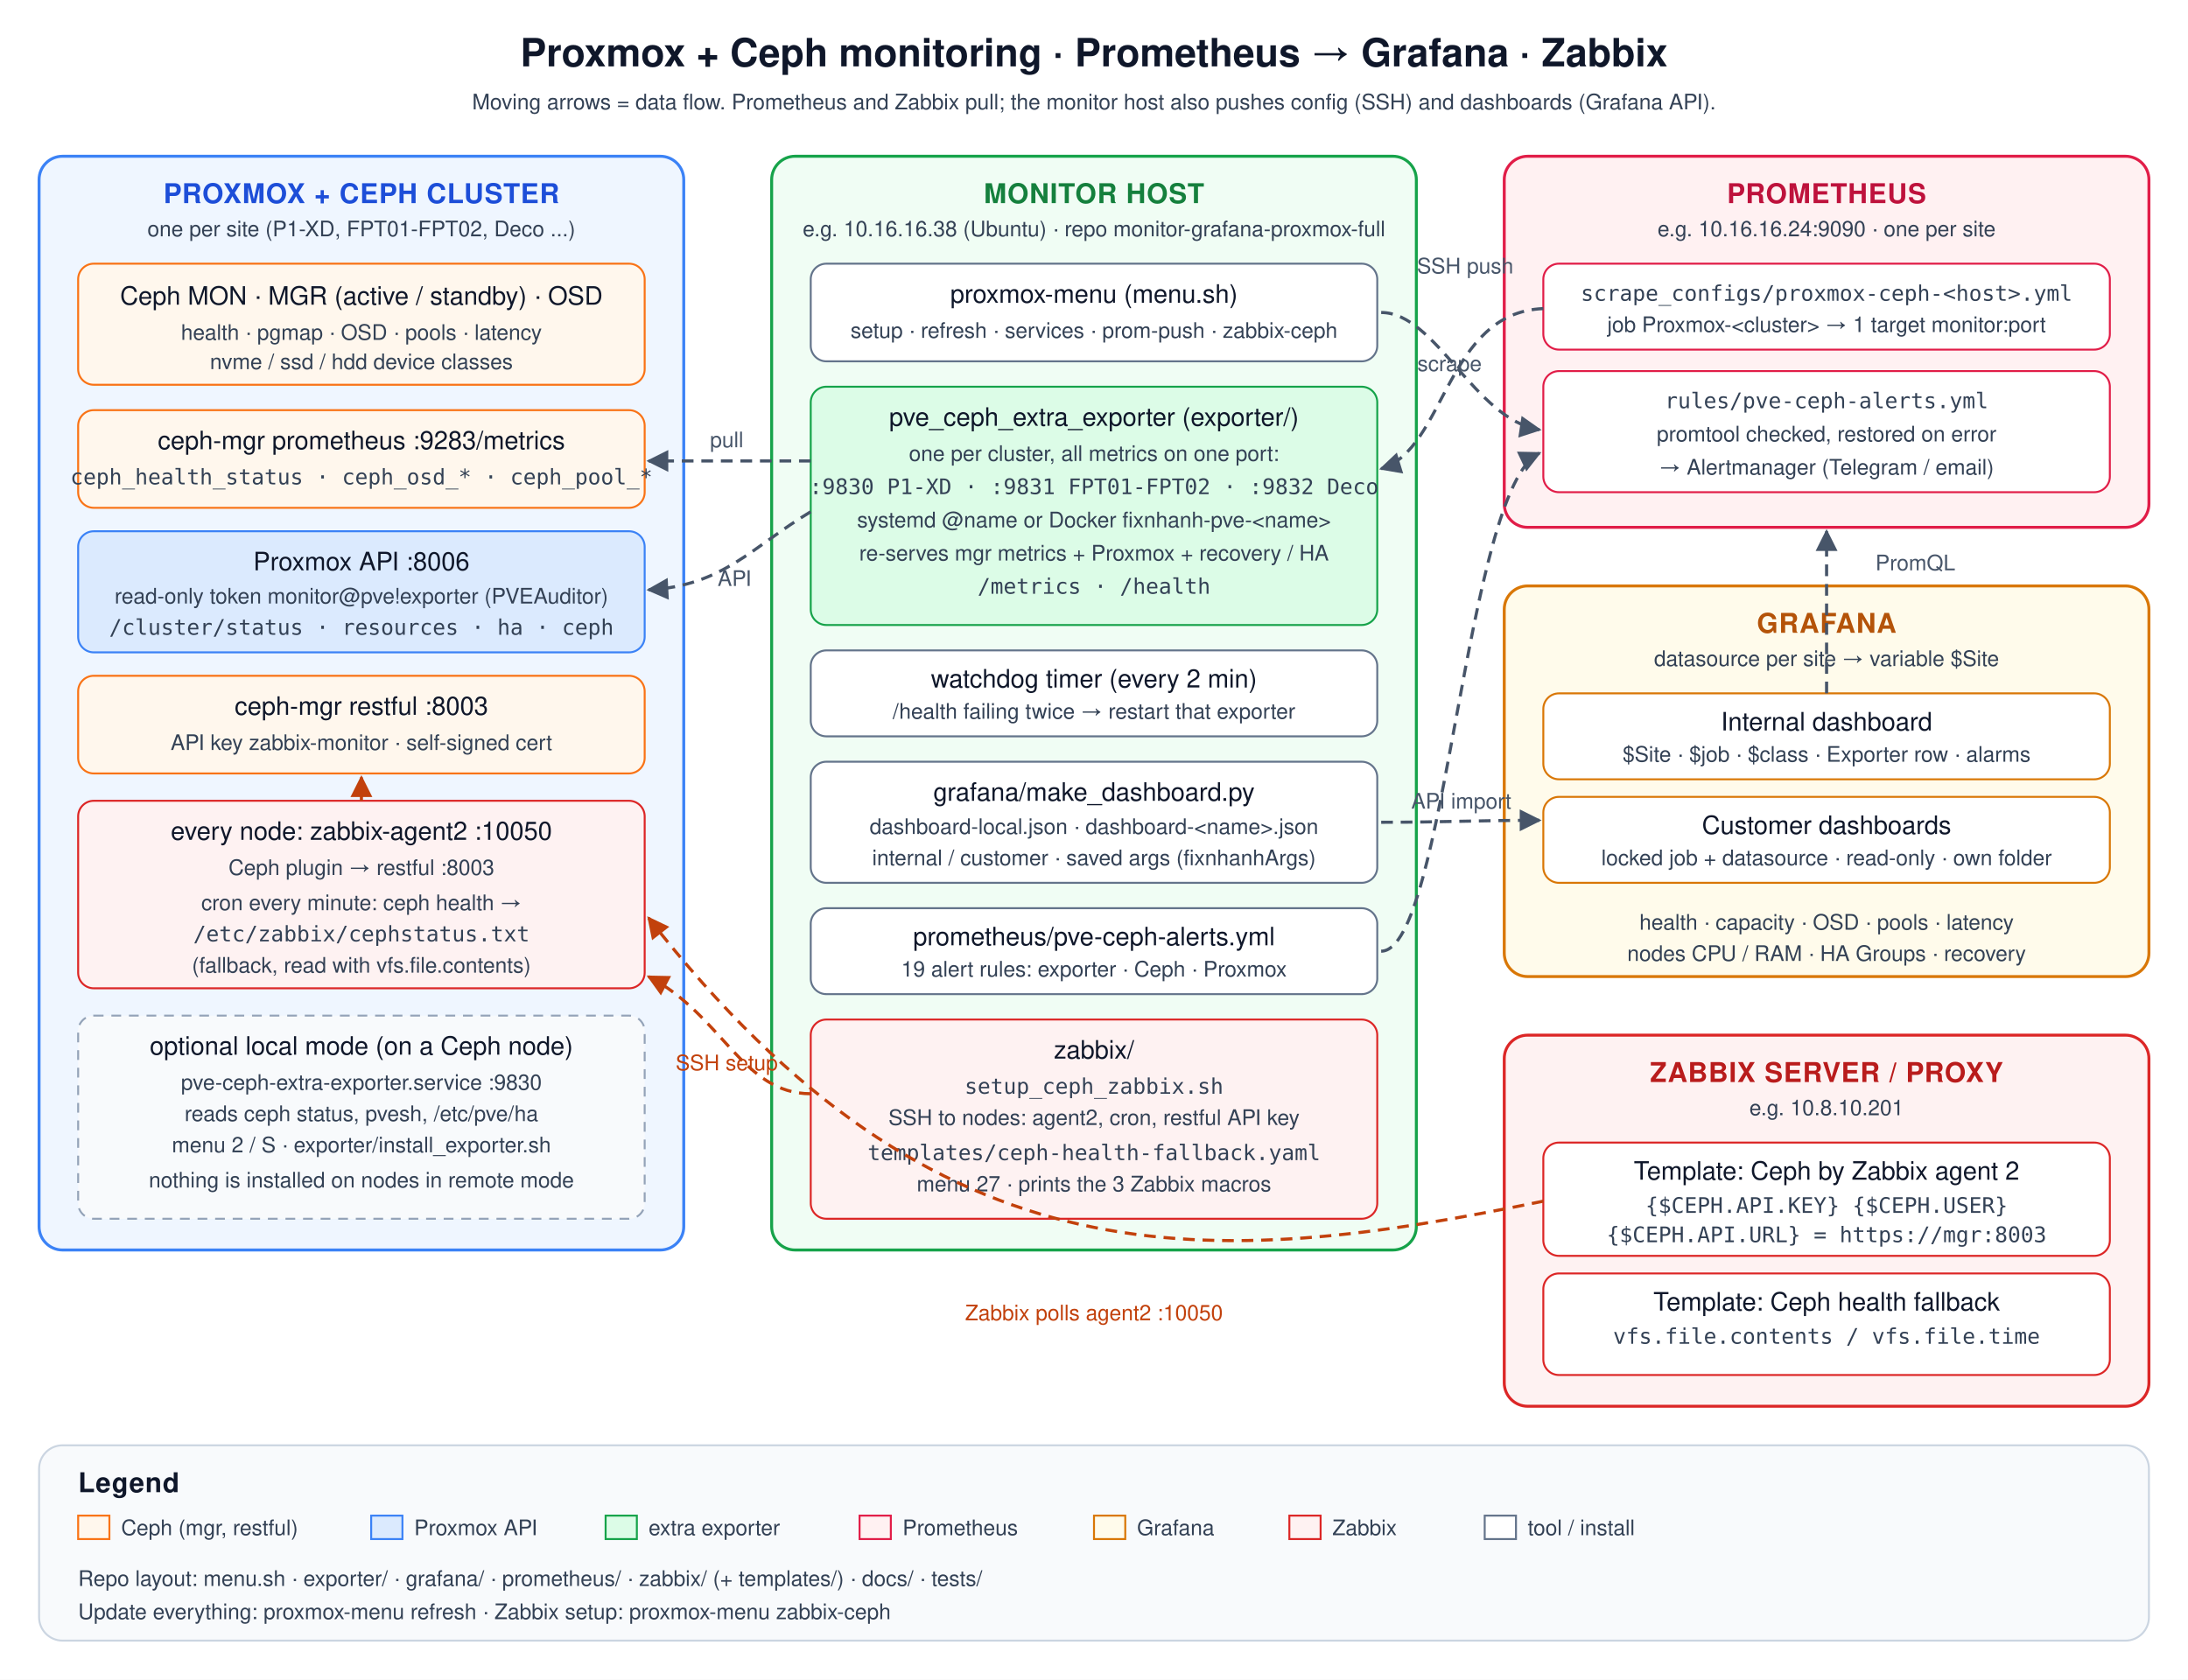
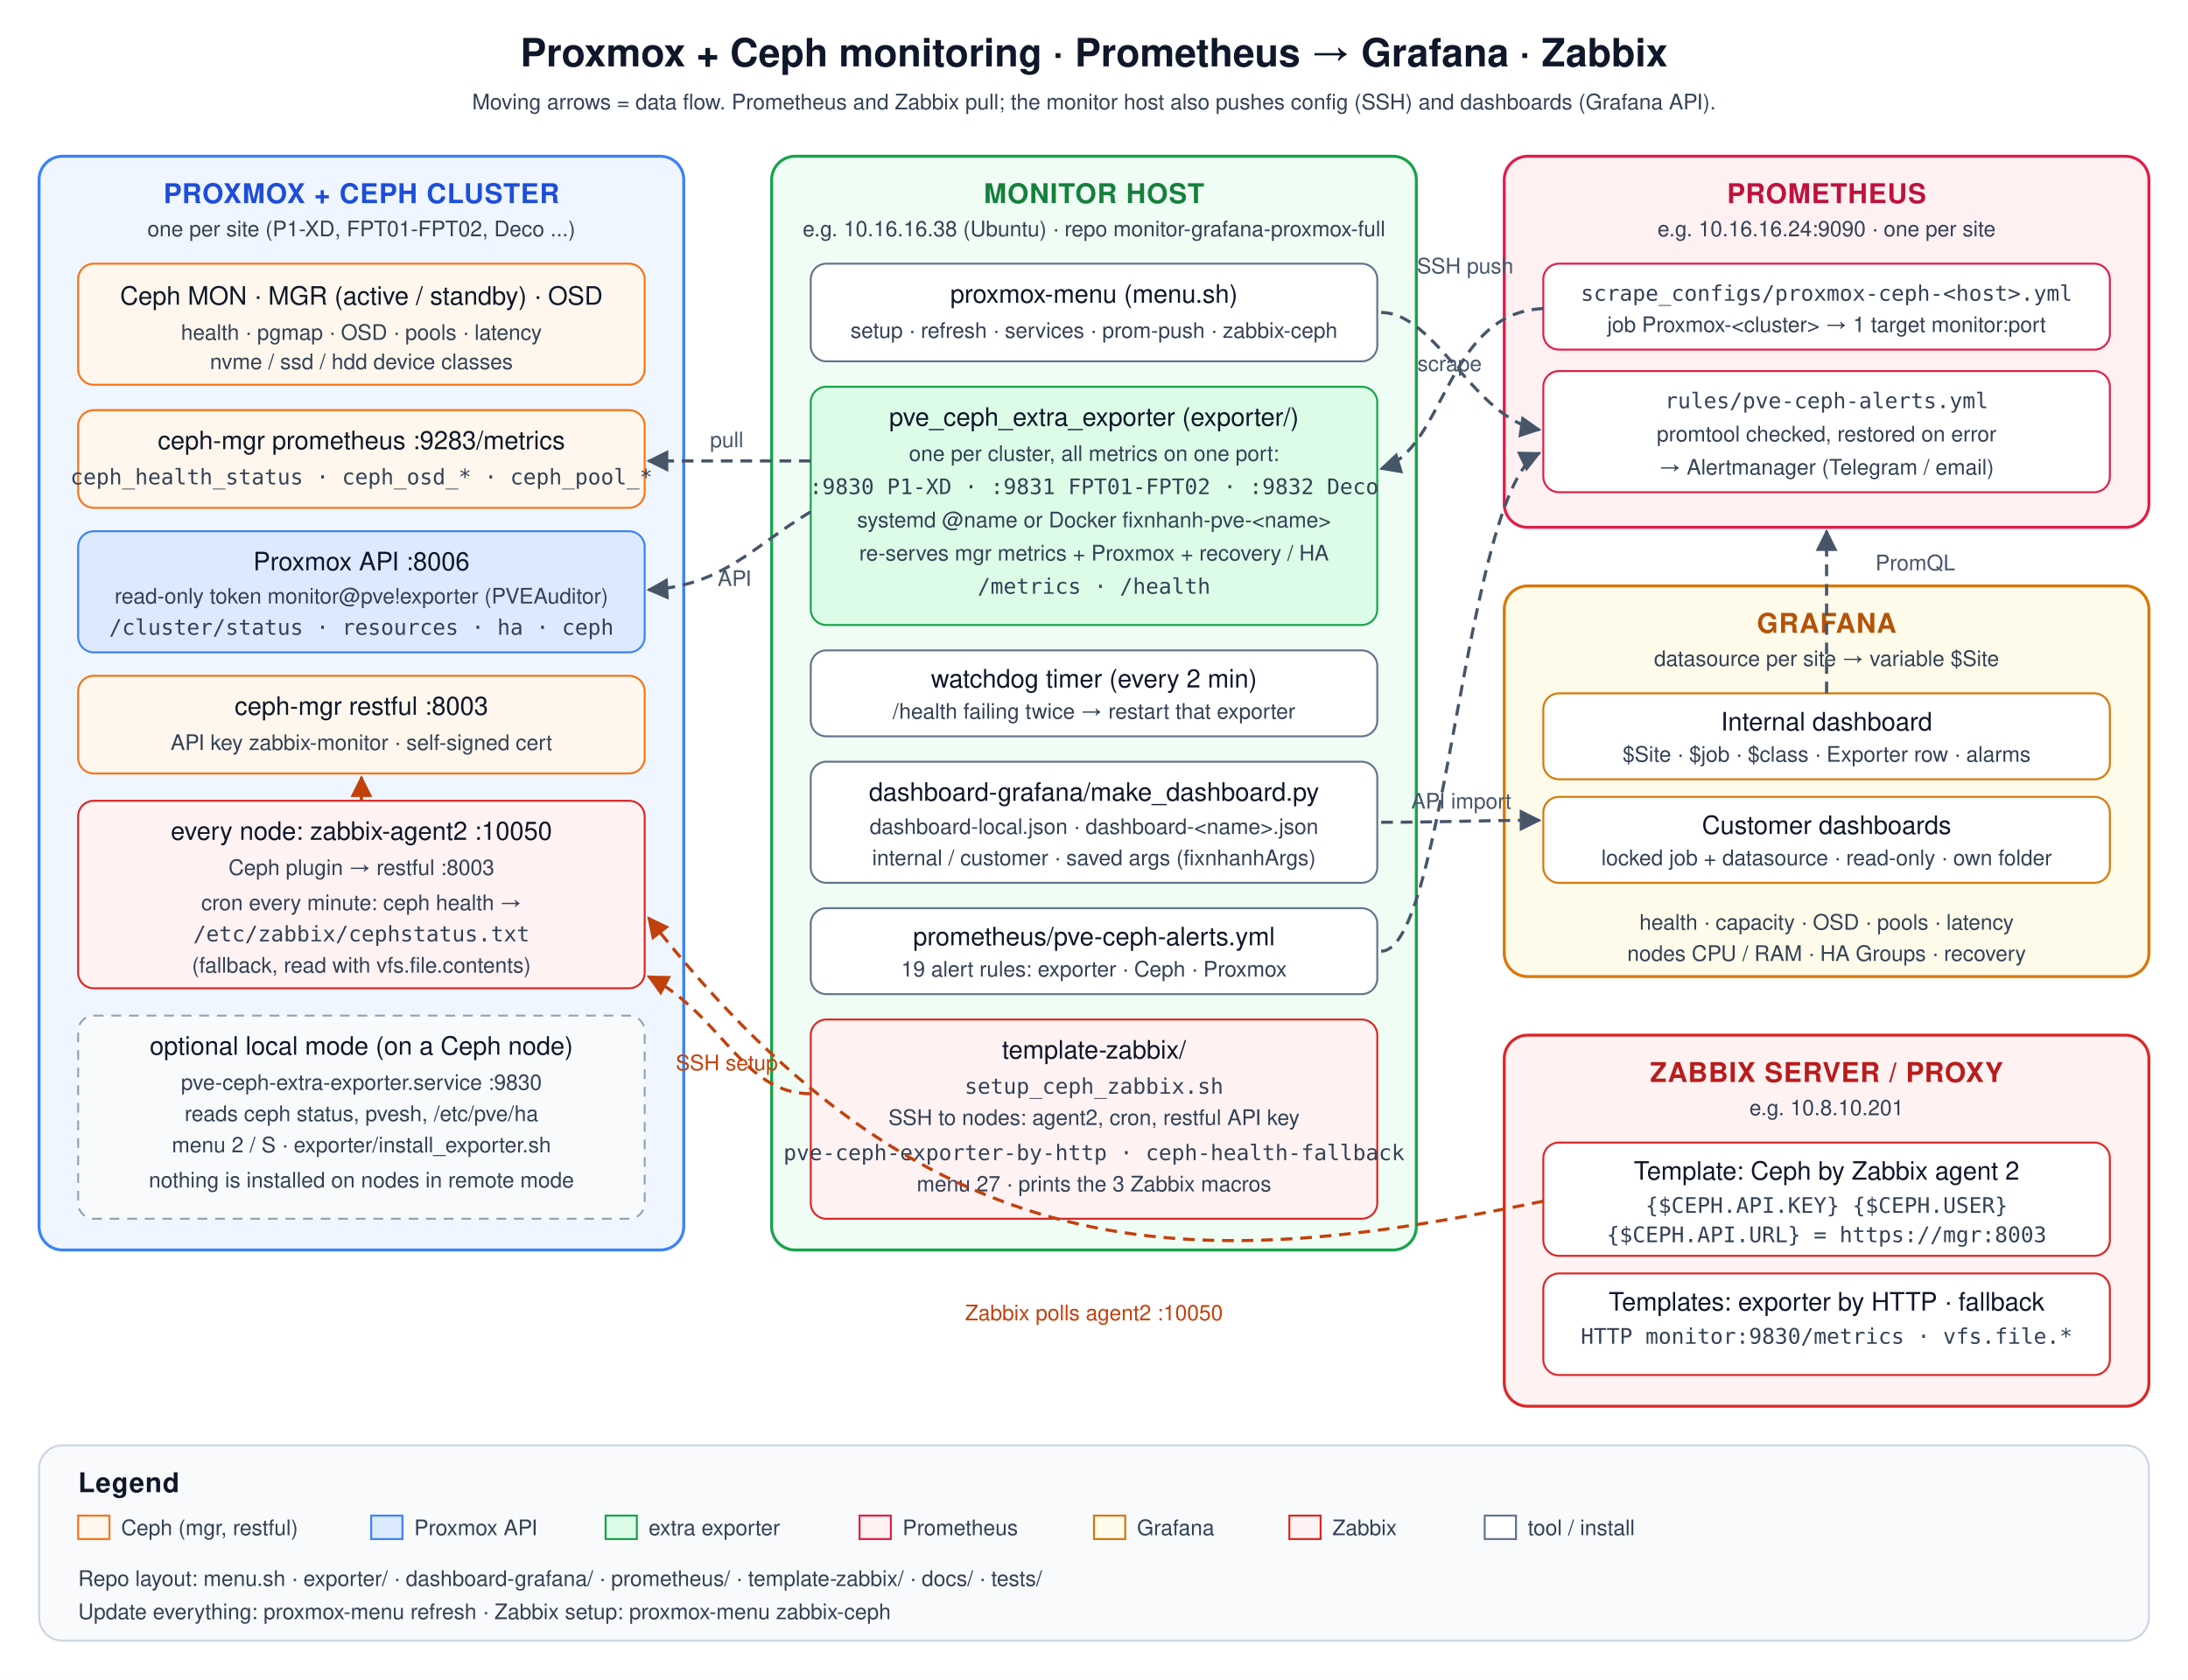
<svg xmlns="http://www.w3.org/2000/svg" viewBox="0 0 1120 860" width="1120" height="860" font-family="Segoe UI, Helvetica, Arial, sans-serif" role="img">
  <defs>
    <marker id="a" viewBox="0 0 10 10" refX="9" refY="5" markerWidth="7" markerHeight="7" orient="auto-start-reverse">
      <path d="M0,0 L10,5 L0,10 z" fill="#475569" />
    </marker>
    <marker id="az" viewBox="0 0 10 10" refX="9" refY="5" markerWidth="7" markerHeight="7" orient="auto-start-reverse">
      <path d="M0,0 L10,5 L0,10 z" fill="#c2410c" />
    </marker>
    <style>
      .t  { font-size: 13px; fill: #0f172a; }
      .s  { font-size: 11px; fill: #334155; }
      .m  { font-size: 11px; fill: #334155; font-family: Consolas, Menlo, monospace; }
      .h  { font-size: 14px; font-weight: 700; letter-spacing: .4px; }
      .lb { font-size: 11px; fill: #475569; }
      .lz { font-size: 11px; fill: #c2410c; }
      .flow  { stroke: #475569; stroke-width: 1.6; fill: none; marker-end: url(#a); stroke-dasharray: 6 4; animation: f 1.2s linear infinite; }
      .zflow { stroke: #c2410c; stroke-width: 1.6; fill: none; marker-end: url(#az); stroke-dasharray: 6 4; animation: f 1.2s linear infinite; }
      @keyframes f { to { stroke-dashoffset: -20; } }
    </style>
  </defs>
  <rect width="1120" height="860" fill="#ffffff" />
  <text x="560" y="34" text-anchor="middle" style="font-size:20px;font-weight:700;fill:#0f172a">Proxmox + Ceph monitoring  ·  Prometheus → Grafana  ·  Zabbix</text>
  <text x="560" y="56" text-anchor="middle" class="s">Moving arrows = data flow. Prometheus and Zabbix pull; the monitor host also pushes config (SSH) and dashboards (Grafana API).</text>
  <rect x="20" y="80" width="330" height="560" rx="12" fill="#eff6ff" stroke="#3b82f6" stroke-width="1.5" />
  <text x="185" y="104" text-anchor="middle" class="h" fill="#1d4ed8">PROXMOX + CEPH CLUSTER</text>
  <text x="185" y="121" text-anchor="middle" class="s">one per site (P1-XD, FPT01-FPT02, Deco ...)</text>
  <rect x="40" y="135" width="290" height="62" rx="8" fill="#fff7ed" stroke="#f97316" />
  <text x="185" y="156" text-anchor="middle" class="t">Ceph  MON · MGR (active / standby) · OSD</text>
  <text x="185" y="174" text-anchor="middle" class="s">health · pgmap · OSD · pools · latency</text>
  <text x="185" y="189" text-anchor="middle" class="s">nvme / ssd / hdd device classes</text>
  <rect x="40" y="210" width="290" height="50" rx="8" fill="#fff7ed" stroke="#f97316" />
  <text x="185" y="230" text-anchor="middle" class="t">ceph-mgr prometheus  :9283/metrics</text>
  <text x="185" y="248" text-anchor="middle" class="m">ceph_health_status · ceph_osd_* · ceph_pool_*</text>
  <rect x="40" y="272" width="290" height="62" rx="8" fill="#dbeafe" stroke="#3b82f6" />
  <text x="185" y="292" text-anchor="middle" class="t">Proxmox API  :8006</text>
  <text x="185" y="309" text-anchor="middle" class="s">read-only token monitor@pve!exporter (PVEAuditor)</text>
  <text x="185" y="325" text-anchor="middle" class="m">/cluster/status · resources · ha · ceph</text>
  <rect x="40" y="346" width="290" height="50" rx="8" fill="#fff7ed" stroke="#f97316" />
  <text x="185" y="366" text-anchor="middle" class="t">ceph-mgr restful  :8003</text>
  <text x="185" y="384" text-anchor="middle" class="s">API key zabbix-monitor · self-signed cert</text>
  <rect x="40" y="410" width="290" height="96" rx="8" fill="#fef2f2" stroke="#dc2626" />
  <text x="185" y="430" text-anchor="middle" class="t">every node: zabbix-agent2  :10050</text>
  <text x="185" y="448" text-anchor="middle" class="s">Ceph plugin → restful :8003</text>
  <text x="185" y="466" text-anchor="middle" class="s">cron every minute: ceph health →</text>
  <text x="185" y="482" text-anchor="middle" class="m">/etc/zabbix/cephstatus.txt</text>
  <text x="185" y="498" text-anchor="middle" class="s">(fallback, read with vfs.file.contents)</text>
  <rect x="40" y="520" width="290" height="104" rx="8" fill="#f8fafc" stroke="#94a3b8" stroke-dasharray="5 4" />
  <text x="185" y="540" text-anchor="middle" class="t">optional local mode (on a Ceph node)</text>
  <text x="185" y="558" text-anchor="middle" class="s">pve-ceph-extra-exporter.service :9830</text>
  <text x="185" y="574" text-anchor="middle" class="s">reads ceph status, pvesh, /etc/pve/ha</text>
  <text x="185" y="590" text-anchor="middle" class="s">menu 2 / S  ·  exporter/install_exporter.sh</text>
  <text x="185" y="608" text-anchor="middle" class="s">nothing is installed on nodes in remote mode</text>
  <rect x="395" y="80" width="330" height="560" rx="12" fill="#f0fdf4" stroke="#16a34a" stroke-width="1.5" />
  <text x="560" y="104" text-anchor="middle" class="h" fill="#15803d">MONITOR HOST</text>
  <text x="560" y="121" text-anchor="middle" class="s">e.g. 10.16.16.38 (Ubuntu) · repo monitor-grafana-proxmox-full</text>
  <rect x="415" y="135" width="290" height="50" rx="8" fill="#ffffff" stroke="#64748b" />
  <text x="560" y="155" text-anchor="middle" class="t">proxmox-menu  (menu.sh)</text>
  <text x="560" y="173" text-anchor="middle" class="s">setup · refresh · services · prom-push · zabbix-ceph</text>
  <rect x="415" y="198" width="290" height="122" rx="8" fill="#dcfce7" stroke="#16a34a" />
  <text x="560" y="218" text-anchor="middle" class="t">pve_ceph_extra_exporter  (exporter/)</text>
  <text x="560" y="236" text-anchor="middle" class="s">one per cluster, all metrics on one port:</text>
  <text x="560" y="253" text-anchor="middle" class="m">:9830 P1-XD · :9831 FPT01-FPT02 · :9832 Deco</text>
  <text x="560" y="270" text-anchor="middle" class="s">systemd @name or Docker fixnhanh-pve-&lt;name&gt;</text>
  <text x="560" y="287" text-anchor="middle" class="s">re-serves mgr metrics + Proxmox + recovery / HA</text>
  <text x="560" y="304" text-anchor="middle" class="m">/metrics · /health</text>
  <rect x="415" y="333" width="290" height="44" rx="8" fill="#ffffff" stroke="#64748b" />
  <text x="560" y="352" text-anchor="middle" class="t">watchdog timer (every 2 min)</text>
  <text x="560" y="368" text-anchor="middle" class="s">/health failing twice → restart that exporter</text>
  <rect x="415" y="390" width="290" height="62" rx="8" fill="#ffffff" stroke="#64748b" />
-   <text x="560" y="410" text-anchor="middle" class="t">grafana/make_dashboard.py</text>
+   <text x="560" y="410" text-anchor="middle" class="t">dashboard-grafana/make_dashboard.py</text>
  <text x="560" y="427" text-anchor="middle" class="s">dashboard-local.json · dashboard-&lt;name&gt;.json</text>
  <text x="560" y="443" text-anchor="middle" class="s">internal / customer · saved args (fixnhanhArgs)</text>
  <rect x="415" y="465" width="290" height="44" rx="8" fill="#ffffff" stroke="#64748b" />
  <text x="560" y="484" text-anchor="middle" class="t">prometheus/pve-ceph-alerts.yml</text>
  <text x="560" y="500" text-anchor="middle" class="s">19 alert rules: exporter · Ceph · Proxmox</text>
  <rect x="415" y="522" width="290" height="102" rx="8" fill="#fef2f2" stroke="#dc2626" />
-   <text x="560" y="542" text-anchor="middle" class="t">zabbix/</text>
+   <text x="560" y="542" text-anchor="middle" class="t">template-zabbix/</text>
  <text x="560" y="560" text-anchor="middle" class="m">setup_ceph_zabbix.sh</text>
  <text x="560" y="576" text-anchor="middle" class="s">SSH to nodes: agent2, cron, restful API key</text>
-   <text x="560" y="594" text-anchor="middle" class="m">templates/ceph-health-fallback.yaml</text>
+   <text x="560" y="594" text-anchor="middle" class="m">pve-ceph-exporter-by-http · ceph-health-fallback</text>
  <text x="560" y="610" text-anchor="middle" class="s">menu 27 · prints the 3 Zabbix macros</text>
  <rect x="770" y="80" width="330" height="190" rx="12" fill="#fff1f2" stroke="#e11d48" stroke-width="1.5" />
  <text x="935" y="104" text-anchor="middle" class="h" fill="#be123c">PROMETHEUS</text>
  <text x="935" y="121" text-anchor="middle" class="s">e.g. 10.16.16.24:9090 · one per site</text>
  <rect x="790" y="135" width="290" height="44" rx="8" fill="#ffffff" stroke="#e11d48" />
  <text x="935" y="154" text-anchor="middle" class="m">scrape_configs/proxmox-ceph-&lt;host&gt;.yml</text>
  <text x="935" y="170" text-anchor="middle" class="s">job Proxmox-&lt;cluster&gt; → 1 target monitor:port</text>
  <rect x="790" y="190" width="290" height="62" rx="8" fill="#ffffff" stroke="#e11d48" />
  <text x="935" y="209" text-anchor="middle" class="m">rules/pve-ceph-alerts.yml</text>
  <text x="935" y="226" text-anchor="middle" class="s">promtool checked, restored on error</text>
  <text x="935" y="243" text-anchor="middle" class="s">→ Alertmanager (Telegram / email)</text>
  <rect x="770" y="300" width="330" height="200" rx="12" fill="#fffbeb" stroke="#d97706" stroke-width="1.5" />
  <text x="935" y="324" text-anchor="middle" class="h" fill="#b45309">GRAFANA</text>
  <text x="935" y="341" text-anchor="middle" class="s">datasource per site → variable $Site</text>
  <rect x="790" y="355" width="290" height="44" rx="8" fill="#ffffff" stroke="#d97706" />
  <text x="935" y="374" text-anchor="middle" class="t">Internal dashboard</text>
  <text x="935" y="390" text-anchor="middle" class="s">$Site · $job · $class · Exporter row · alarms</text>
  <rect x="790" y="408" width="290" height="44" rx="8" fill="#ffffff" stroke="#d97706" />
  <text x="935" y="427" text-anchor="middle" class="t">Customer dashboards</text>
  <text x="935" y="443" text-anchor="middle" class="s">locked job + datasource · read-only · own folder</text>
  <text x="935" y="476" text-anchor="middle" class="s">health · capacity · OSD · pools · latency</text>
  <text x="935" y="492" text-anchor="middle" class="s">nodes CPU / RAM · HA Groups · recovery</text>
  <rect x="770" y="530" width="330" height="190" rx="12" fill="#fef2f2" stroke="#dc2626" stroke-width="1.5" />
  <text x="935" y="554" text-anchor="middle" class="h" fill="#b91c1c">ZABBIX SERVER / PROXY</text>
  <text x="935" y="571" text-anchor="middle" class="s">e.g. 10.8.10.201</text>
  <rect x="790" y="585" width="290" height="58" rx="8" fill="#ffffff" stroke="#dc2626" />
  <text x="935" y="604" text-anchor="middle" class="t">Template: Ceph by Zabbix agent 2</text>
  <text x="935" y="621" text-anchor="middle" class="m">{$CEPH.API.KEY} {$CEPH.USER}</text>
  <text x="935" y="636" text-anchor="middle" class="m">{$CEPH.API.URL} = https://mgr:8003</text>
  <rect x="790" y="652" width="290" height="52" rx="8" fill="#ffffff" stroke="#dc2626" />
-   <text x="935" y="671" text-anchor="middle" class="t">Template: Ceph health fallback</text>
-   <text x="935" y="688" text-anchor="middle" class="m">vfs.file.contents / vfs.file.time</text>
+   <text x="935" y="671" text-anchor="middle" class="t">Templates: exporter by HTTP · fallback</text>
+   <text x="935" y="688" text-anchor="middle" class="m">HTTP monitor:9830/metrics · vfs.file.*</text>
  <path class="flow" d="M415,236 C380,236 370,236 332,236" />
  <text x="372" y="229" text-anchor="middle" class="lb">pull</text>
  <path class="flow" d="M415,262 C385,280 370,300 332,302" />
  <text x="376" y="300" text-anchor="middle" class="lb">API</text>
  <path class="flow" d="M790,158 C740,160 740,230 707,240" />
  <text x="742" y="190" text-anchor="middle" class="lb">scrape</text>
  <path class="flow" d="M935,355 C935,320 935,300 935,272" />
  <text x="960" y="292" class="lb">PromQL</text>
  <path class="flow" d="M707,160 C735,160 755,215 788,220" />
  <text x="750" y="140" text-anchor="middle" class="lb">SSH push</text>
  <path class="flow" d="M707,421 C740,421 755,420 788,420" />
  <text x="748" y="414" text-anchor="middle" class="lb">API import</text>
  <path class="flow" d="M707,487 C740,487 750,250 788,232" />
  <path class="zflow" d="M790,615 C620,650 480,660 332,470" />
  <text x="560" y="676" text-anchor="middle" class="lz">Zabbix polls agent2 :10050</text>
  <path class="zflow" d="M185,410 C185,404 185,402 185,398" />
  <path class="zflow" d="M415,560 C380,560 370,520 332,500" />
  <text x="372" y="548" text-anchor="middle" class="lz">SSH setup</text>
  <rect x="20" y="740" width="1080" height="100" rx="12" fill="#f8fafc" stroke="#cbd5e1" />
  <text x="40" y="764" class="h" fill="#0f172a">Legend</text>
  <rect x="40" y="776" width="16" height="12" fill="#fff7ed" stroke="#f97316" />
  <text x="62" y="786" class="s">Ceph (mgr, restful)</text>
  <rect x="190" y="776" width="16" height="12" fill="#dbeafe" stroke="#3b82f6" />
  <text x="212" y="786" class="s">Proxmox API</text>
  <rect x="310" y="776" width="16" height="12" fill="#dcfce7" stroke="#16a34a" />
  <text x="332" y="786" class="s">extra exporter</text>
  <rect x="440" y="776" width="16" height="12" fill="#fff1f2" stroke="#e11d48" />
  <text x="462" y="786" class="s">Prometheus</text>
  <rect x="560" y="776" width="16" height="12" fill="#fffbeb" stroke="#d97706" />
  <text x="582" y="786" class="s">Grafana</text>
  <rect x="660" y="776" width="16" height="12" fill="#fef2f2" stroke="#dc2626" />
  <text x="682" y="786" class="s">Zabbix</text>
  <rect x="760" y="776" width="16" height="12" fill="#ffffff" stroke="#64748b" />
  <text x="782" y="786" class="s">tool / install</text>
-   <text x="40" y="812" class="s">Repo layout: menu.sh · exporter/ · grafana/ · prometheus/ · zabbix/ (+ templates/) · docs/ · tests/</text>
+   <text x="40" y="812" class="s">Repo layout: menu.sh · exporter/ · dashboard-grafana/ · prometheus/ · template-zabbix/ · docs/ · tests/</text>
  <text x="40" y="829" class="s">Update everything: proxmox-menu refresh  ·  Zabbix setup: proxmox-menu zabbix-ceph</text>
</svg>
